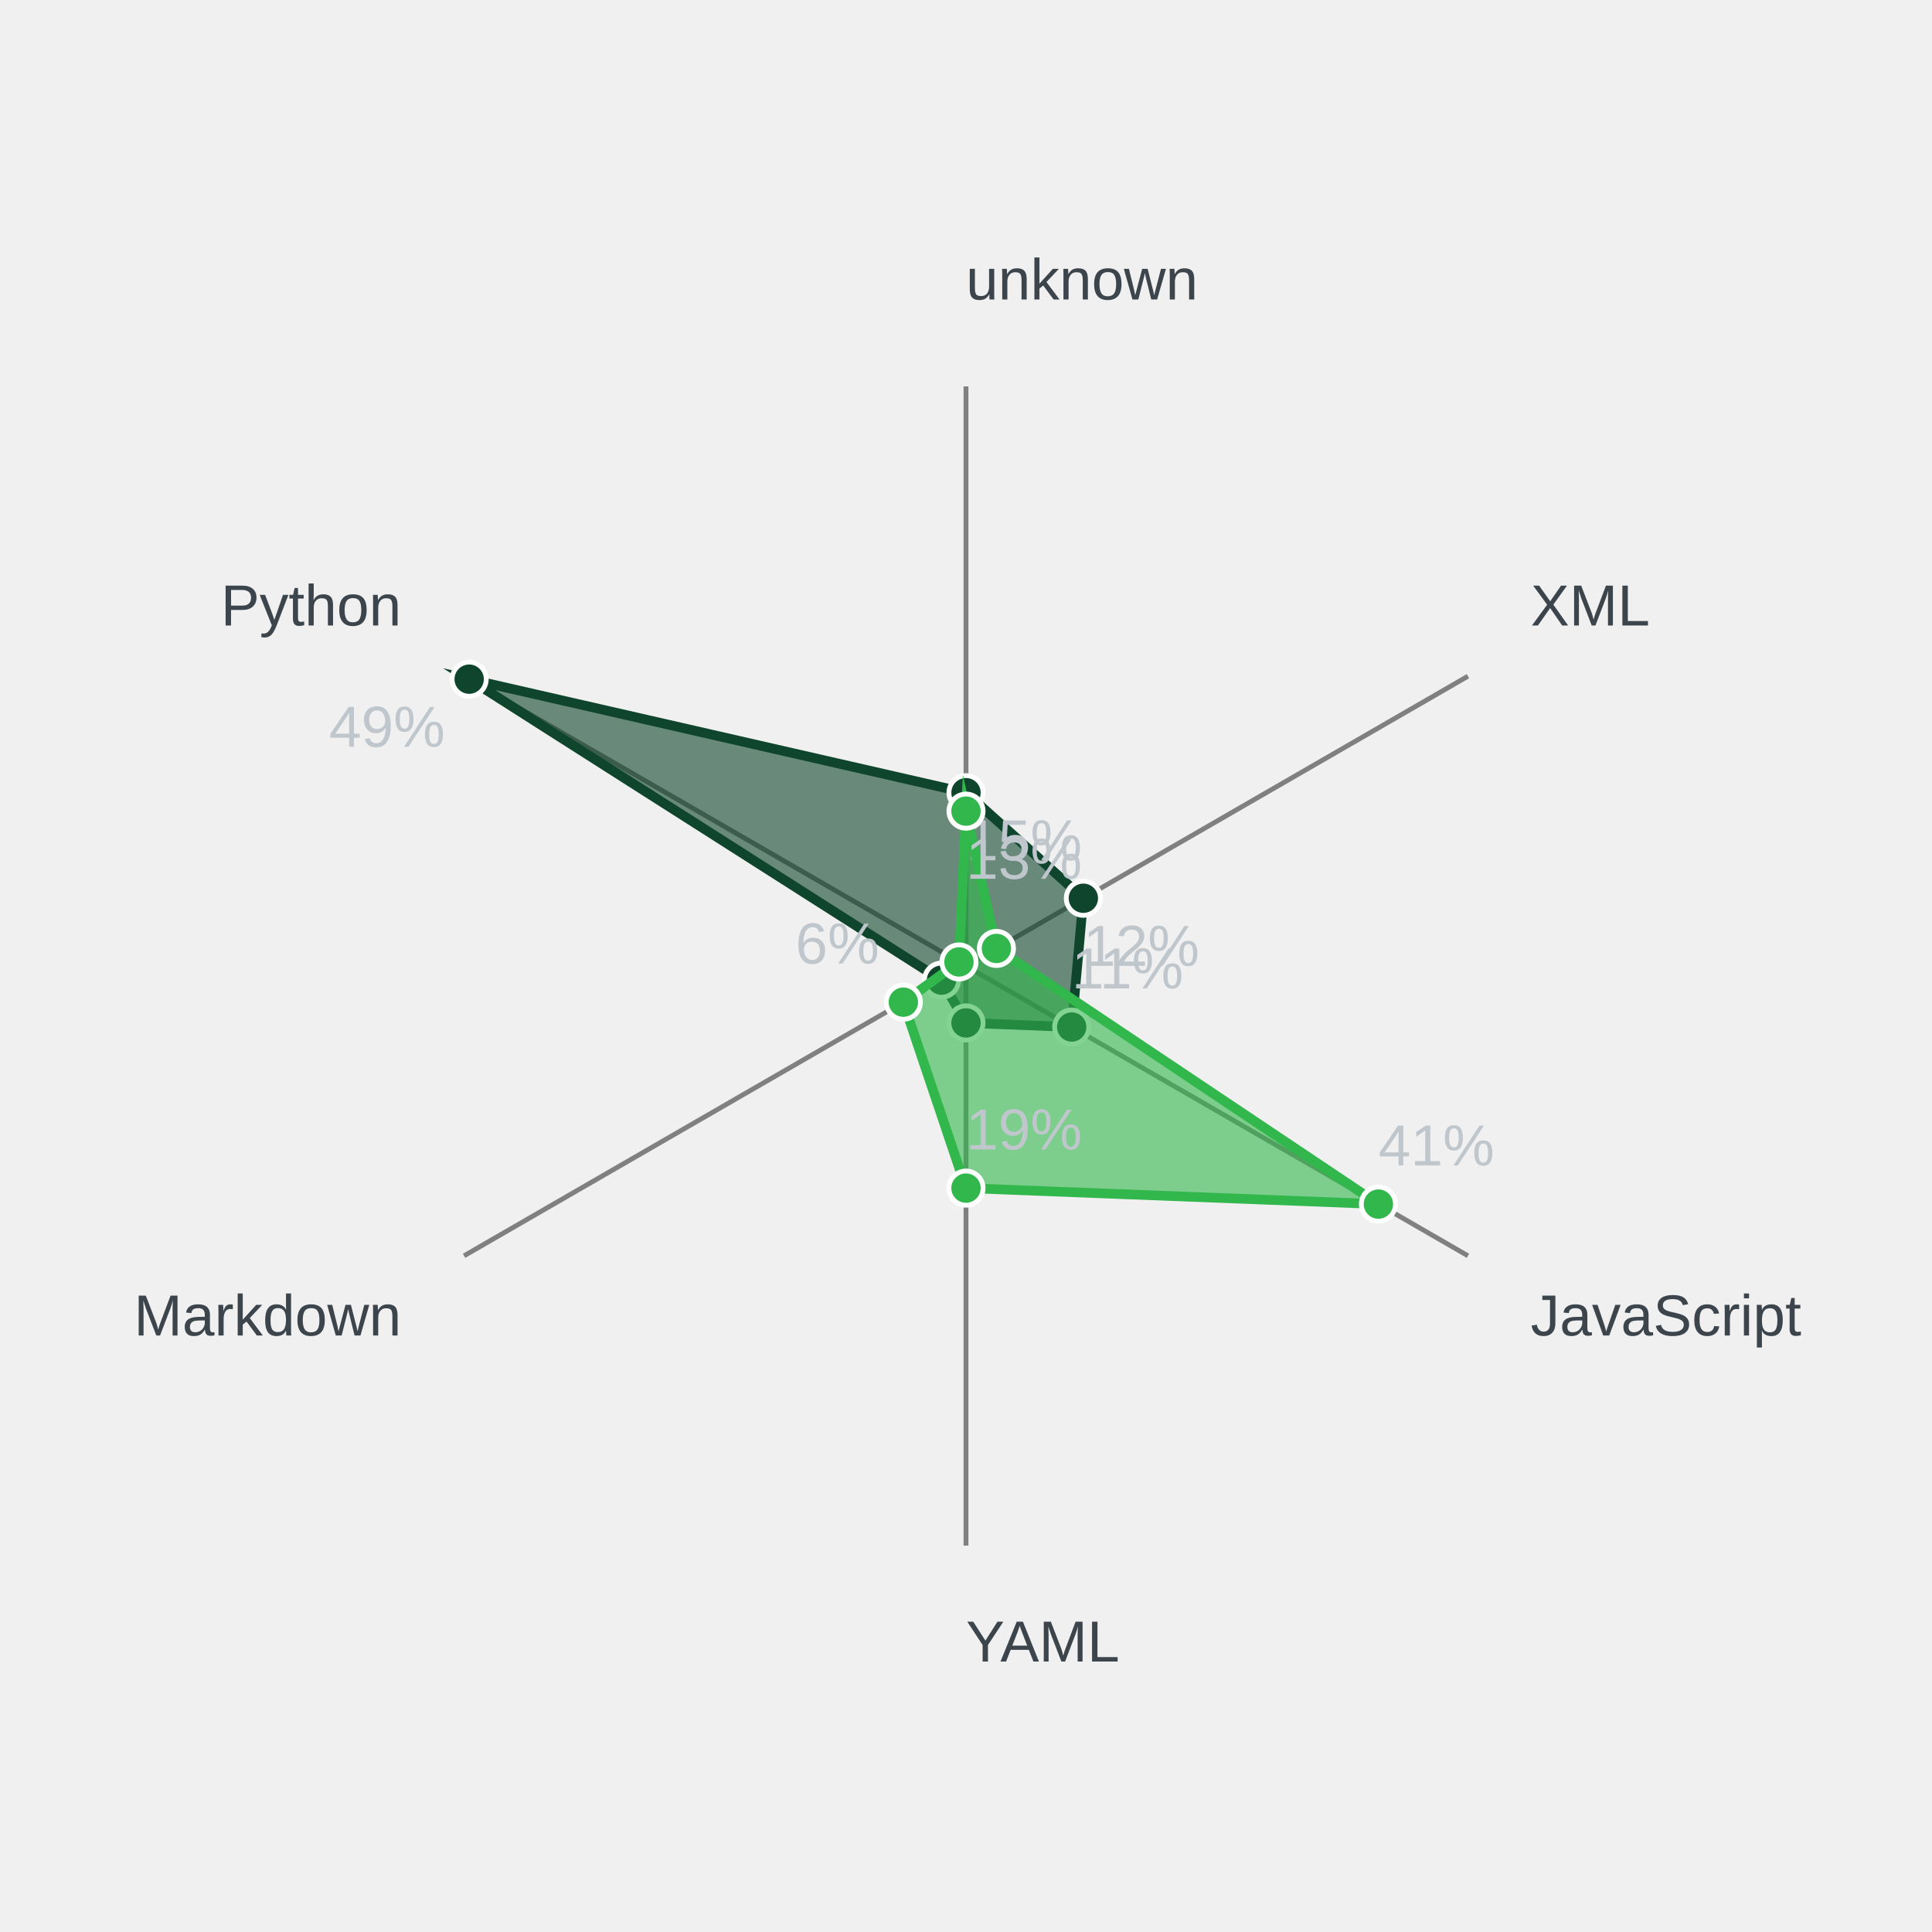
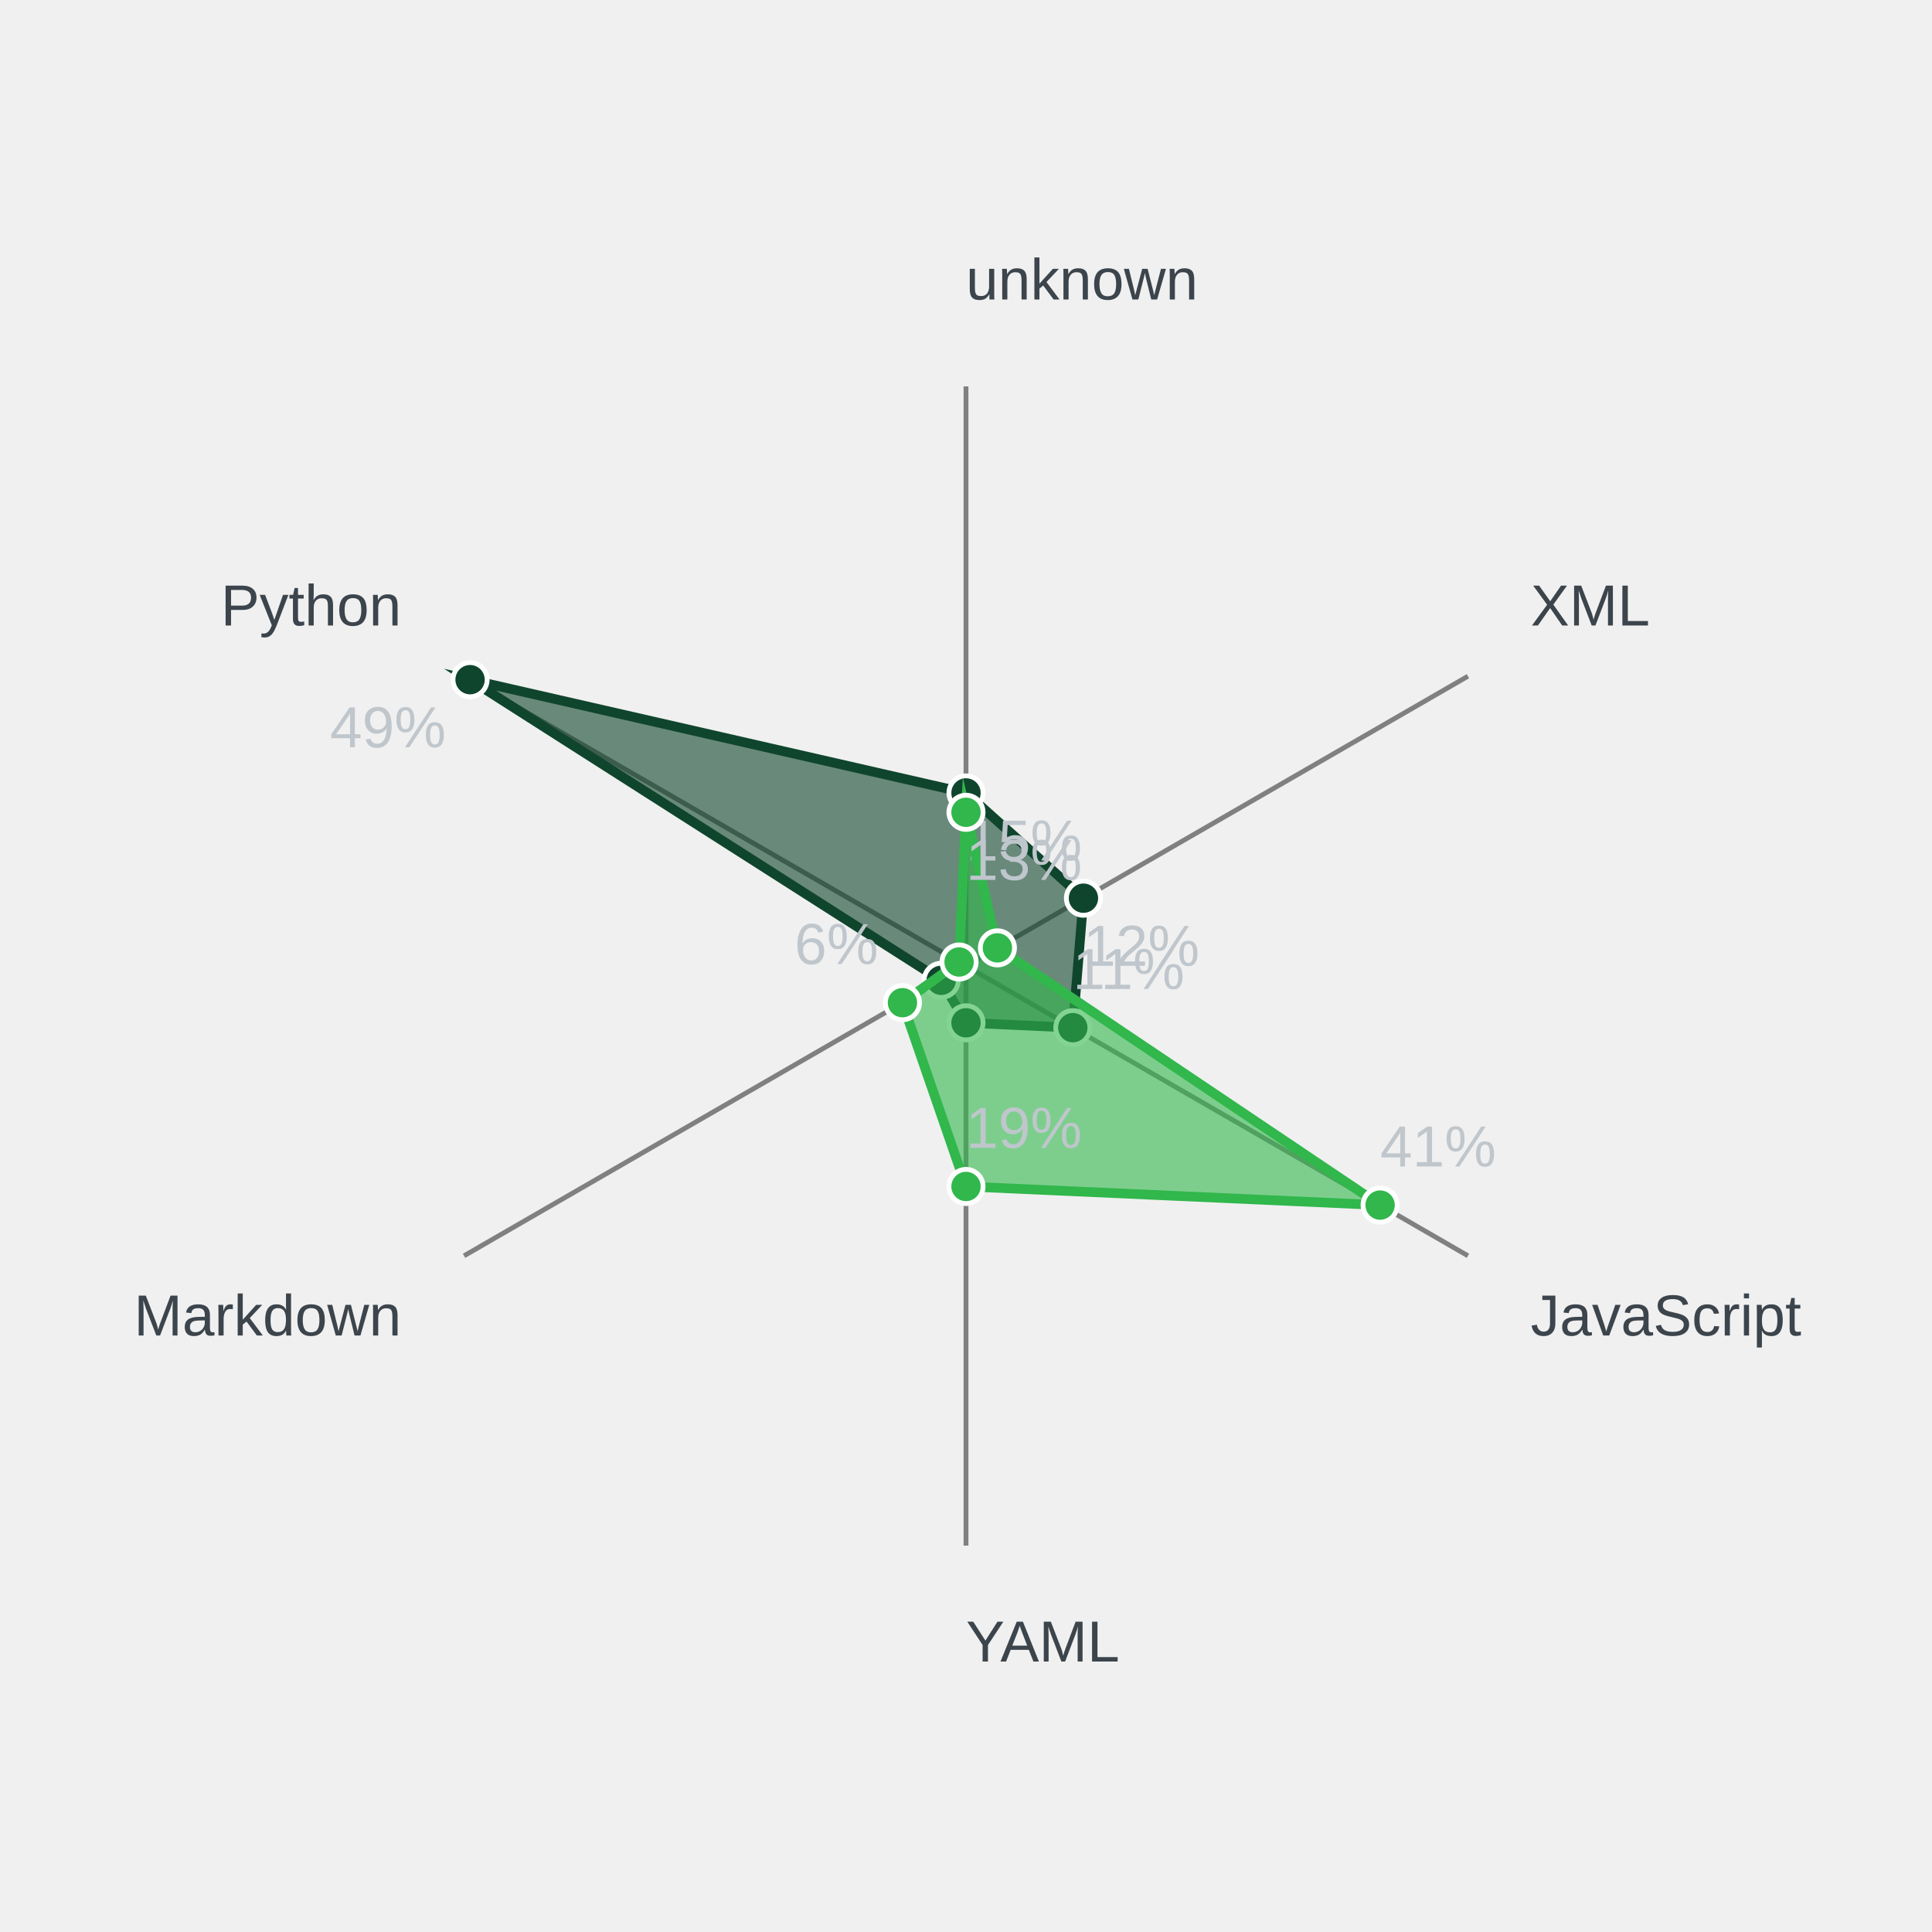
<svg xmlns="http://www.w3.org/2000/svg" version="1.1" class="marks" width="400" height="400" viewBox="0 0 400 400">
  <g fill="none" stroke-miterlimit="10" transform="translate(80,80)">
    <g class="mark-group role-frame root" role="graphics-object" aria-roledescription="group mark container">
      <g transform="translate(120,120)">
        <path class="background" aria-hidden="true" d="M0,0h240v240h-240Z" />
        <g>
          <g class="mark-rule role-mark radial-grid" role="graphics-symbol" aria-roledescription="rule mark container">
            <line transform="translate(0,0)" x2="-103.923" y2="-60" stroke="gray" stroke-width="1" />
            <line transform="translate(0,0)" x2="3.399323338588788e-14" y2="-120" stroke="gray" stroke-width="1" />
            <line transform="translate(0,0)" x2="103.923" y2="-60" stroke="gray" stroke-width="1" />
            <line transform="translate(0,0)" x2="103.923" y2="60" stroke="gray" stroke-width="1" />
            <line transform="translate(0,0)" x2="7.34788079488412e-15" y2="120" stroke="gray" stroke-width="1" />
            <line transform="translate(0,0)" x2="-103.923" y2="60" stroke="gray" stroke-width="1" />
          </g>
          <g class="mark-group role-scope categories" role="graphics-object" aria-roledescription="group mark container">
            <g transform="translate(0,0)">
              <path class="background" aria-hidden="true" d="M0,0h0v0h0Z" />
              <g>
                <g class="mark-line role-mark category-line" role="graphics-symbol" aria-roledescription="line mark container">
-                   <path d="M-102.863,-59.388L0,-35.88L24.297,-14.028L21.886,12.636L0,11.784L-5.071,2.928Z" fill="#0f452d" fill-opacity="0.6" stroke="#0f452d" stroke-width="2" />
+                   <path d="M-102.676,-59.28L0,-35.832L24.318,-14.04L22.115,12.768L0,11.76L-5.134,2.964Z" fill="#0f452d" fill-opacity="0.6" stroke="#0f452d" stroke-width="2" />
                </g>
                <g class="mark-symbol role-mark category-point" role="graphics-symbol" aria-roledescription="symbol mark container">
-                   <path transform="translate(-102.863,-59.388)" d="M3.536,0A3.536,3.536,0,1,1,-3.536,0A3.536,3.536,0,1,1,3.536,0" fill="#0f452d" stroke="white" stroke-width="1" />
-                   <path transform="translate(1.0163976782380474e-14,-35.88)" d="M3.536,0A3.536,3.536,0,1,1,-3.536,0A3.536,3.536,0,1,1,3.536,0" fill="#0f452d" stroke="white" stroke-width="1" />
-                   <path transform="translate(24.29721,-14.028)" d="M3.536,0A3.536,3.536,0,1,1,-3.536,0A3.536,3.536,0,1,1,3.536,0" fill="#0f452d" stroke="white" stroke-width="1" />
-                   <path transform="translate(21.88619,12.636)" d="M3.536,0A3.536,3.536,0,1,1,-3.536,0A3.536,3.536,0,1,1,3.536,0" fill="#0f452d" stroke="white" stroke-width="1" />
-                   <path transform="translate(7.215618940576205e-16,11.784)" d="M3.536,0A3.536,3.536,0,1,1,-3.536,0A3.536,3.536,0,1,1,3.536,0" fill="#0f452d" stroke="white" stroke-width="1" />
-                   <path transform="translate(-5.071445,2.928)" d="M3.536,0A3.536,3.536,0,1,1,-3.536,0A3.536,3.536,0,1,1,3.536,0" fill="#0f452d" stroke="white" stroke-width="1" />
+                   <path transform="translate(-102.676,-59.28)" d="M3.536,0A3.536,3.536,0,1,1,-3.536,0A3.536,3.536,0,1,1,3.536,0" fill="#0f452d" stroke="white" stroke-width="1" />
+                   <path transform="translate(1.0150379489026119e-14,-35.832)" d="M3.536,0A3.536,3.536,0,1,1,-3.536,0A3.536,3.536,0,1,1,3.536,0" fill="#0f452d" stroke="white" stroke-width="1" />
+                   <path transform="translate(24.31799,-14.04)" d="M3.536,0A3.536,3.536,0,1,1,-3.536,0A3.536,3.536,0,1,1,3.536,0" fill="#0f452d" stroke="white" stroke-width="1" />
+                   <path transform="translate(22.11482,12.768)" d="M3.536,0A3.536,3.536,0,1,1,-3.536,0A3.536,3.536,0,1,1,3.536,0" fill="#0f452d" stroke="white" stroke-width="1" />
+                   <path transform="translate(7.200923178986437e-16,11.76)" d="M3.536,0A3.536,3.536,0,1,1,-3.536,0A3.536,3.536,0,1,1,3.536,0" fill="#0f452d" stroke="white" stroke-width="1" />
+                   <path transform="translate(-5.133799,2.964)" d="M3.536,0A3.536,3.536,0,1,1,-3.536,0A3.536,3.536,0,1,1,3.536,0" fill="#0f452d" stroke="white" stroke-width="1" />
                </g>
                <g class="mark-text role-mark value-text" role="graphics-object" aria-roledescription="text mark container">
-                   <text text-anchor="end" transform="translate(-107.863,-45.388)" font-family="Arial, sans-serif" font-size="12px" fill="#bfc6cc">49%</text>
-                   <text text-anchor="start" transform="translate(1.0163976782380474e-14,-21.88)" font-family="Arial, sans-serif" font-size="12px" fill="#bfc6cc">15%</text>
-                   <text text-anchor="start" transform="translate(24.29721,-0.028)" font-family="Arial, sans-serif" font-size="12px" fill="#bfc6cc">12%</text>
-                   <text text-anchor="start" transform="translate(21.88619,4.636)" font-family="Arial, sans-serif" font-size="12px" fill="#bfc6cc">11%</text>
-                   <text text-anchor="start" transform="translate(7.215618940576205e-16,3.784)" font-family="Arial, sans-serif" font-size="12px" fill="#bfc6cc" />
-                   <text text-anchor="end" transform="translate(-10.07144,-5.072)" font-family="Arial, sans-serif" font-size="12px" fill="#bfc6cc" />
+                   <text text-anchor="end" transform="translate(-107.676,-45.28)" font-family="Arial, sans-serif" font-size="12px" fill="#bfc6cc">49%</text>
+                   <text text-anchor="start" transform="translate(1.0150379489026119e-14,-21.832)" font-family="Arial, sans-serif" font-size="12px" fill="#bfc6cc">15%</text>
+                   <text text-anchor="start" transform="translate(24.31799,-0.04)" font-family="Arial, sans-serif" font-size="12px" fill="#bfc6cc">12%</text>
+                   <text text-anchor="start" transform="translate(22.11482,4.768)" font-family="Arial, sans-serif" font-size="12px" fill="#bfc6cc">11%</text>
+                   <text text-anchor="start" transform="translate(7.200923178986437e-16,3.76)" font-family="Arial, sans-serif" font-size="12px" fill="#bfc6cc" />
+                   <text text-anchor="end" transform="translate(-10.1338,-5.036)" font-family="Arial, sans-serif" font-size="12px" fill="#bfc6cc" />
                </g>
              </g>
              <path class="foreground" aria-hidden="true" d="" display="none" />
            </g>
            <g transform="translate(0,0)">
              <path class="background" aria-hidden="true" d="M0,0h0v0h0Z" />
              <g>
                <g class="mark-line role-mark category-line" role="graphics-symbol" aria-roledescription="line mark container">
-                   <path d="M-1.455,-0.84L0,-32.064L6.298,-3.636L85.383,49.296L0,45.984L-12.97,7.488Z" fill="#31b74c" fill-opacity="0.6" stroke="#31b74c" stroke-width="2" />
+                   <path d="M-1.434,-0.828L0,-31.824L6.506,-3.756L85.737,49.5L0,45.648L-13.157,7.596Z" fill="#31b74c" fill-opacity="0.6" stroke="#31b74c" stroke-width="2" />
                </g>
                <g class="mark-symbol role-mark category-point" role="graphics-symbol" aria-roledescription="symbol mark container">
-                   <path transform="translate(-1.454923,-0.84)" d="M3.536,0A3.536,3.536,0,1,1,-3.536,0A3.536,3.536,0,1,1,3.536,0" fill="#31b74c" stroke="white" stroke-width="1" />
-                   <path transform="translate(9.082991960709241e-15,-32.064)" d="M3.536,0A3.536,3.536,0,1,1,-3.536,0A3.536,3.536,0,1,1,3.536,0" fill="#31b74c" stroke="white" stroke-width="1" />
-                   <path transform="translate(6.297737,-3.636)" d="M3.536,0A3.536,3.536,0,1,1,-3.536,0A3.536,3.536,0,1,1,3.536,0" fill="#31b74c" stroke="white" stroke-width="1" />
-                   <path transform="translate(85.38318,49.296)" d="M3.536,0A3.536,3.536,0,1,1,-3.536,0A3.536,3.536,0,1,1,3.536,0" fill="#31b74c" stroke="white" stroke-width="1" />
-                   <path transform="translate(2.815707920599594e-15,45.984)" d="M3.536,0A3.536,3.536,0,1,1,-3.536,0A3.536,3.536,0,1,1,3.536,0" fill="#31b74c" stroke="white" stroke-width="1" />
-                   <path transform="translate(-12.9696,7.488)" d="M3.536,0A3.536,3.536,0,1,1,-3.536,0A3.536,3.536,0,1,1,3.536,0" fill="#31b74c" stroke="white" stroke-width="1" />
+                   <path transform="translate(-1.434138,-0.828)" d="M3.536,0A3.536,3.536,0,1,1,-3.536,0A3.536,3.536,0,1,1,3.536,0" fill="#31b74c" stroke="white" stroke-width="1" />
+                   <path transform="translate(9.015005493937464e-15,-31.824)" d="M3.536,0A3.536,3.536,0,1,1,-3.536,0A3.536,3.536,0,1,1,3.536,0" fill="#31b74c" stroke="white" stroke-width="1" />
+                   <path transform="translate(6.505583,-3.756)" d="M3.536,0A3.536,3.536,0,1,1,-3.536,0A3.536,3.536,0,1,1,3.536,0" fill="#31b74c" stroke="white" stroke-width="1" />
+                   <path transform="translate(85.73651,49.5)" d="M3.536,0A3.536,3.536,0,1,1,-3.536,0A3.536,3.536,0,1,1,3.536,0" fill="#31b74c" stroke="white" stroke-width="1" />
+                   <path transform="translate(2.795133854373919e-15,45.648)" d="M3.536,0A3.536,3.536,0,1,1,-3.536,0A3.536,3.536,0,1,1,3.536,0" fill="#31b74c" stroke="white" stroke-width="1" />
+                   <path transform="translate(-13.15666,7.596)" d="M3.536,0A3.536,3.536,0,1,1,-3.536,0A3.536,3.536,0,1,1,3.536,0" fill="#31b74c" stroke="white" stroke-width="1" />
                </g>
                <g class="mark-text role-mark value-text" role="graphics-object" aria-roledescription="text mark container">
-                   <text text-anchor="end" transform="translate(-6.454923,13.16)" font-family="Arial, sans-serif" font-size="12px" fill="#bfc6cc" />
-                   <text text-anchor="start" transform="translate(9.082991960709241e-15,-18.064)" font-family="Arial, sans-serif" font-size="12px" fill="#bfc6cc">13%</text>
-                   <text text-anchor="start" transform="translate(6.297737,10.364)" font-family="Arial, sans-serif" font-size="12px" fill="#bfc6cc" />
-                   <text text-anchor="start" transform="translate(85.38318,41.296)" font-family="Arial, sans-serif" font-size="12px" fill="#bfc6cc">41%</text>
-                   <text text-anchor="start" transform="translate(2.815707920599594e-15,37.984)" font-family="Arial, sans-serif" font-size="12px" fill="#bfc6cc">19%</text>
-                   <text text-anchor="end" transform="translate(-17.9696,-0.512)" font-family="Arial, sans-serif" font-size="12px" fill="#bfc6cc">6%</text>
+                   <text text-anchor="end" transform="translate(-6.434138,13.172)" font-family="Arial, sans-serif" font-size="12px" fill="#bfc6cc" />
+                   <text text-anchor="start" transform="translate(9.015005493937464e-15,-17.824)" font-family="Arial, sans-serif" font-size="12px" fill="#bfc6cc">13%</text>
+                   <text text-anchor="start" transform="translate(6.505583,10.244)" font-family="Arial, sans-serif" font-size="12px" fill="#bfc6cc" />
+                   <text text-anchor="start" transform="translate(85.73651,41.5)" font-family="Arial, sans-serif" font-size="12px" fill="#bfc6cc">41%</text>
+                   <text text-anchor="start" transform="translate(2.795133854373919e-15,37.648)" font-family="Arial, sans-serif" font-size="12px" fill="#bfc6cc">19%</text>
+                   <text text-anchor="end" transform="translate(-18.15666,-0.404)" font-family="Arial, sans-serif" font-size="12px" fill="#bfc6cc">6%</text>
                </g>
              </g>
              <path class="foreground" aria-hidden="true" d="" display="none" />
            </g>
          </g>
          <g class="mark-text role-mark key-label" role="graphics-object" aria-roledescription="text mark container">
            <text text-anchor="end" transform="translate(-116.9134,-70.5)" font-family="Arial, sans-serif" font-size="12px" fill="#3c444c">Python</text>
            <text text-anchor="start" transform="translate(3.824238755912386e-14,-138)" font-family="Arial, sans-serif" font-size="12px" fill="#3c444c">unknown</text>
            <text text-anchor="start" transform="translate(116.9134,-70.5)" font-family="Arial, sans-serif" font-size="12px" fill="#3c444c">XML</text>
            <text text-anchor="start" transform="translate(116.9134,76.5)" font-family="Arial, sans-serif" font-size="12px" fill="#3c444c">JavaScript</text>
            <text text-anchor="start" transform="translate(8.266365894244634e-15,144)" font-family="Arial, sans-serif" font-size="12px" fill="#3c444c">YAML</text>
            <text text-anchor="end" transform="translate(-116.9134,76.5)" font-family="Arial, sans-serif" font-size="12px" fill="#3c444c">Markdown</text>
          </g>
        </g>
        <path class="foreground" aria-hidden="true" d="" display="none" />
      </g>
    </g>
  </g>
</svg>
